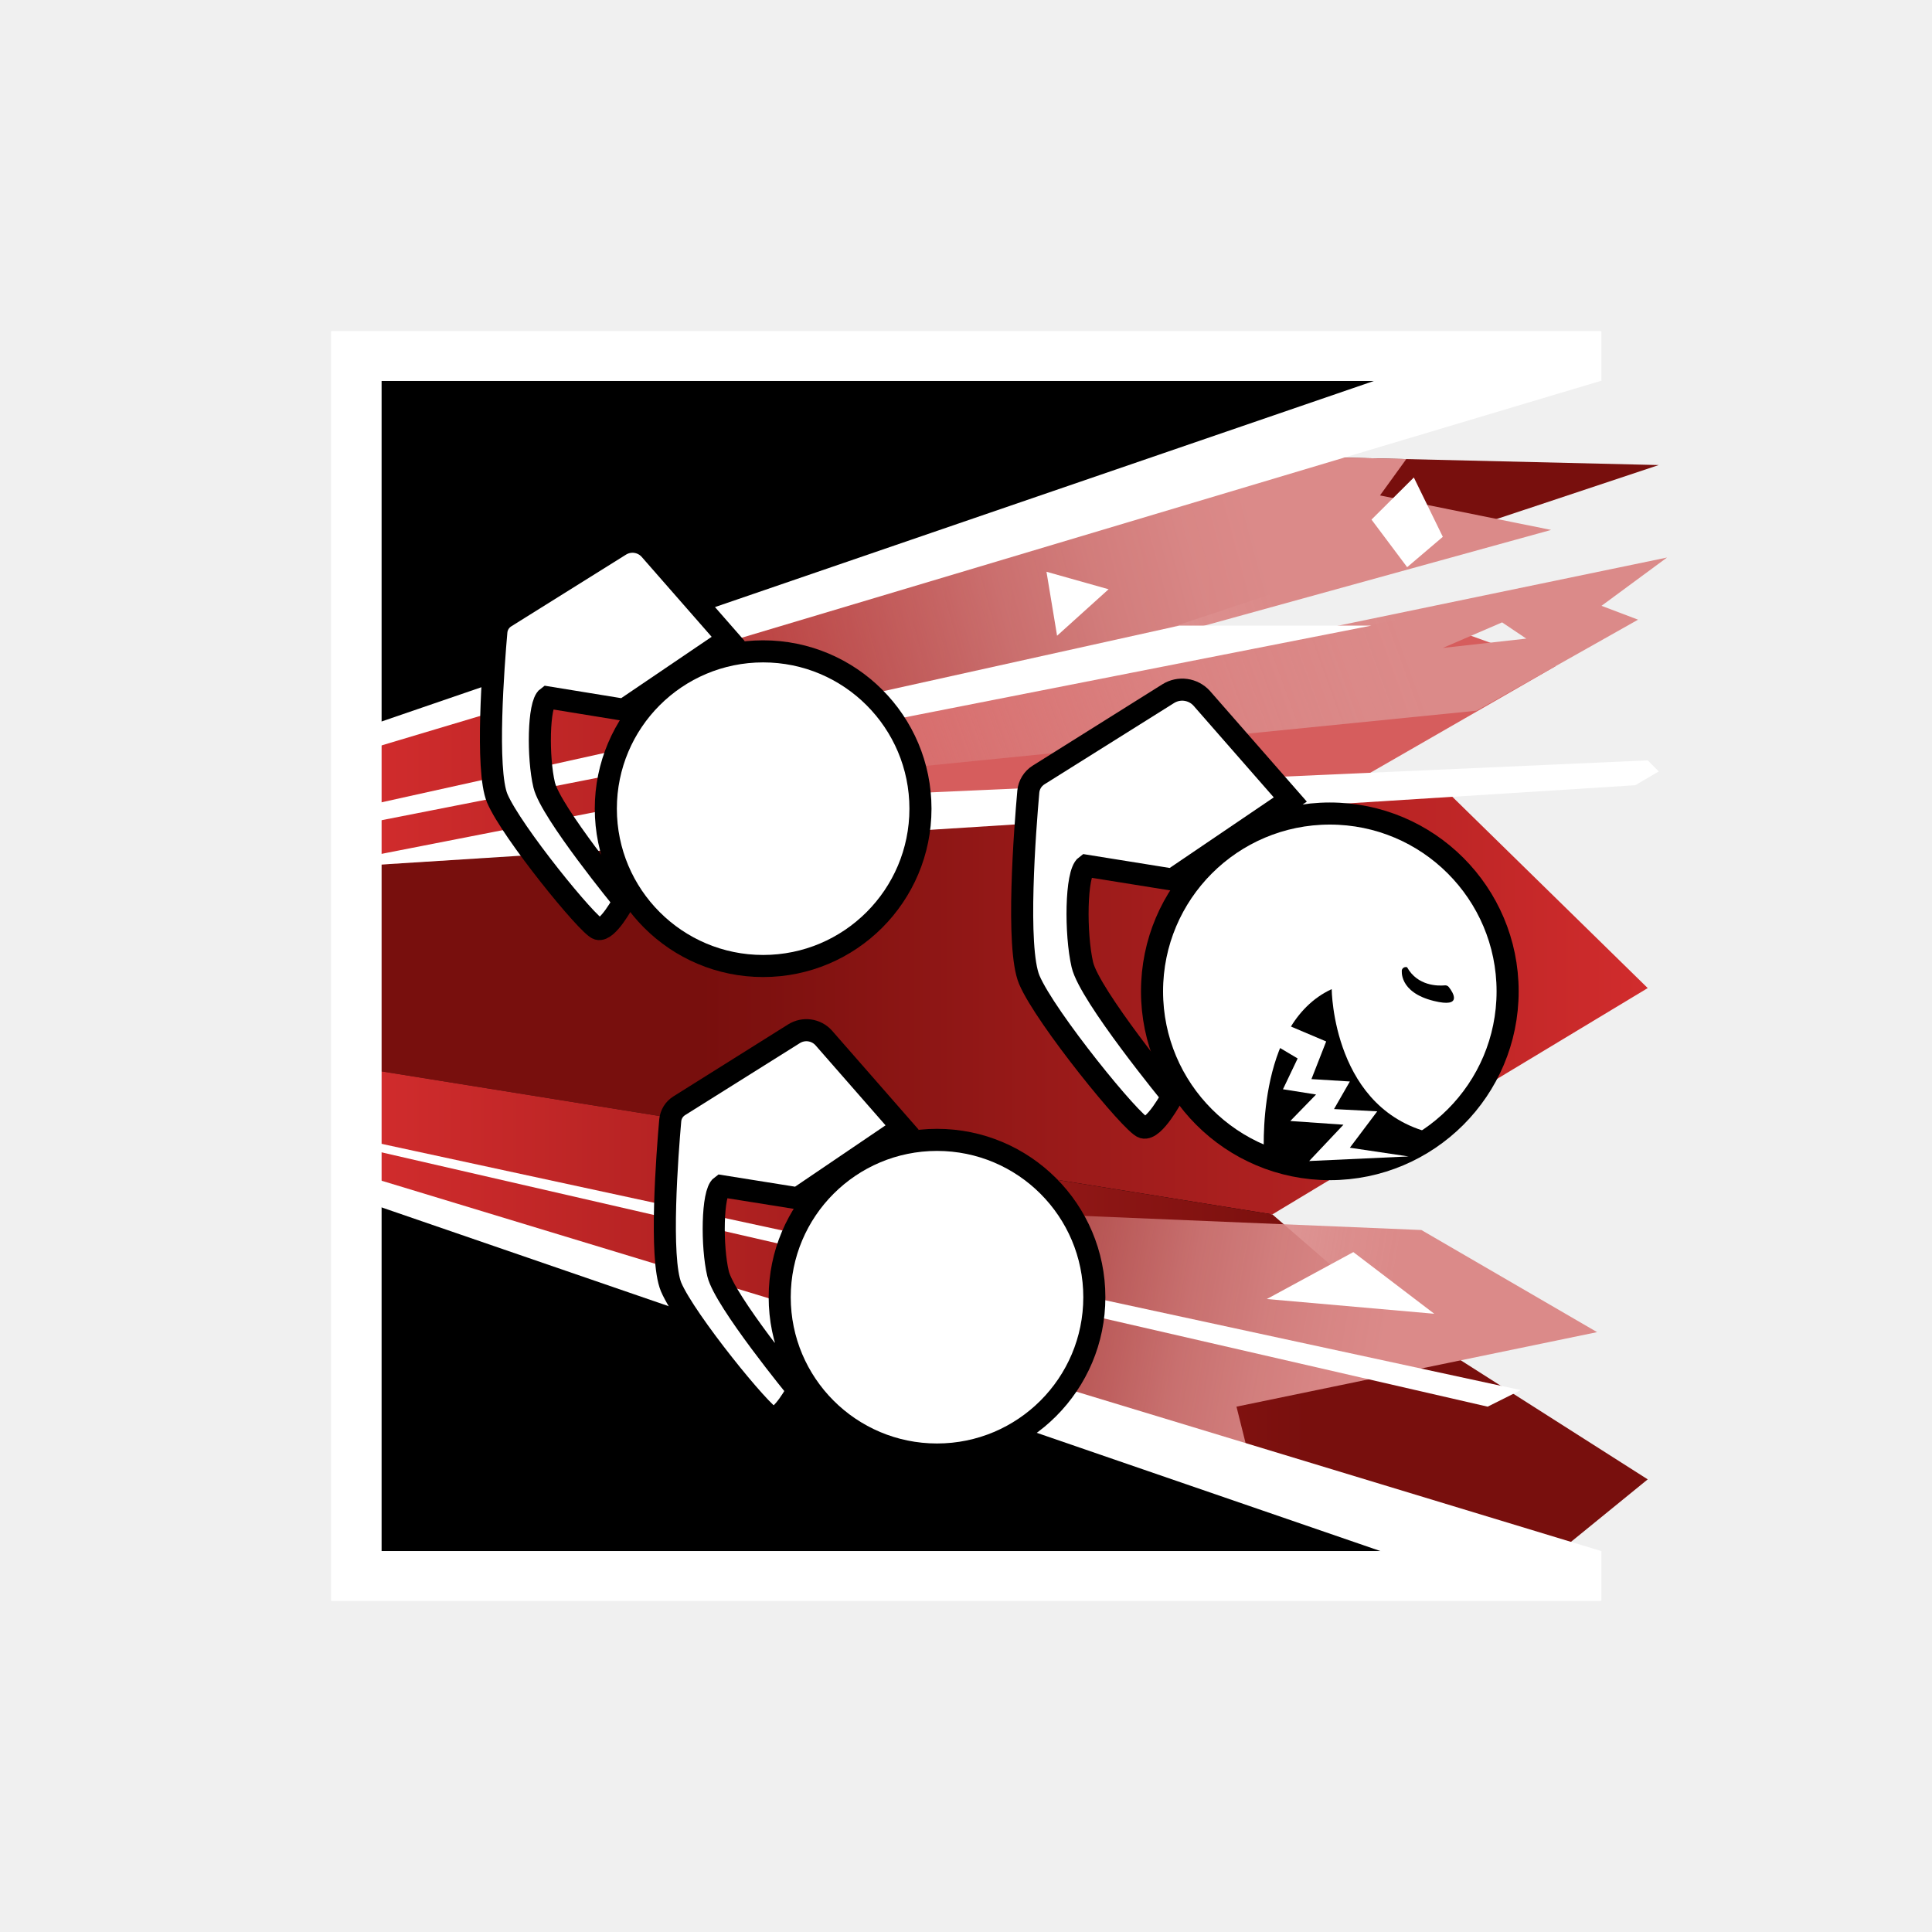
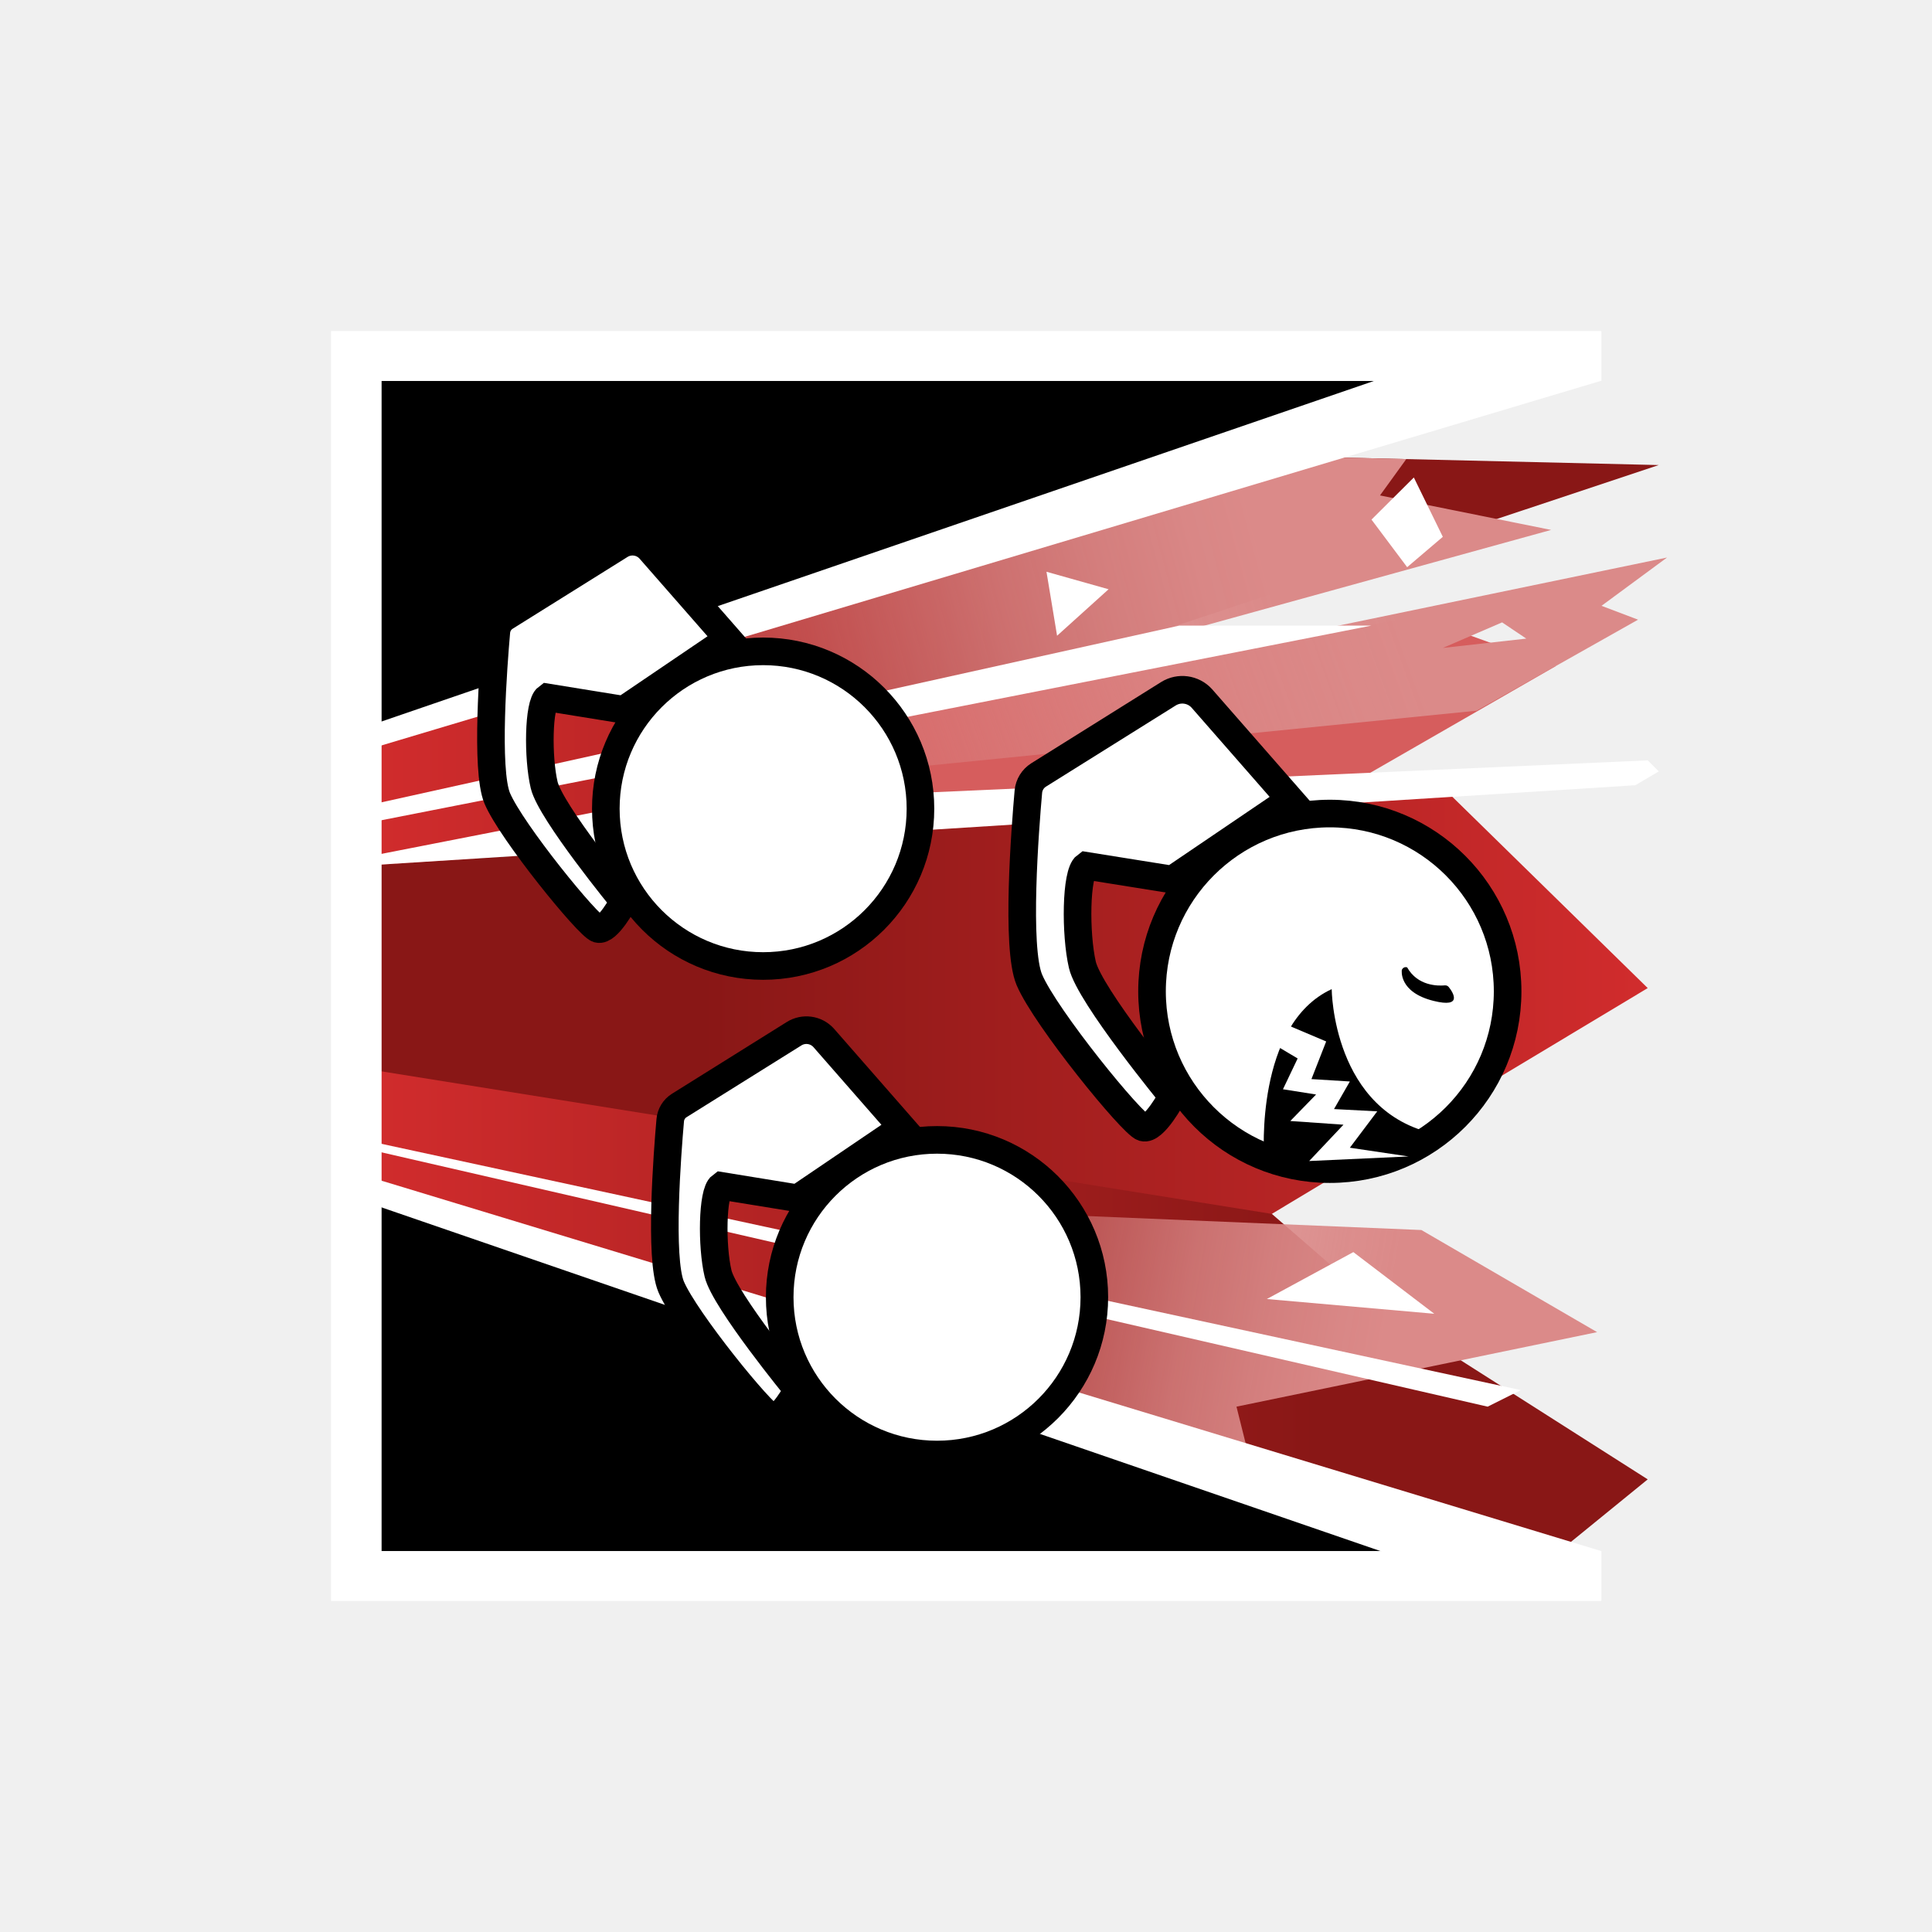
<svg xmlns="http://www.w3.org/2000/svg" xmlns:xlink="http://www.w3.org/1999/xlink" viewBox="0 0 350 350">
  <defs>
-     <style>.cls-1,.cls-9{fill:#fff;}.cls-2{fill:url(#Unbenannter_Verlauf_16);}.cls-3{fill:url(#Unbenannter_Verlauf_16-2);}.cls-4{fill:url(#Unbenannter_Verlauf_16-3);}.cls-5{fill:#d65d5d;}.cls-6{fill:url(#Unbenannter_Verlauf_24);}.cls-7{fill:url(#Unbenannter_Verlauf_39);}.cls-8{fill:url(#Unbenannter_Verlauf_39-2);}.cls-9{stroke:#000;stroke-miterlimit:10;stroke-width:4px;}</style>
-     <linearGradient id="Unbenannter_Verlauf_16" x1="300.5" y1="122.38" x2="67" y2="122.38" gradientUnits="userSpaceOnUse">
-       <stop offset="0.26" stop-color="#780f0d" />
+     <linearGradient id="linear-gradient" x1="300.5" y1="122.38" x2="67" y2="122.38" gradientUnits="userSpaceOnUse">
+       <stop offset="0.26" stop-color="#891716" />
      <stop offset="1" stop-color="#d12c2d" />
    </linearGradient>
-     <linearGradient id="Unbenannter_Verlauf_16-2" x1="67" y1="182" x2="298.5" y2="182" xlink:href="#Unbenannter_Verlauf_16" />
-     <linearGradient id="Unbenannter_Verlauf_16-3" x1="298.5" y1="238" y2="238" xlink:href="#Unbenannter_Verlauf_16" />
+     <linearGradient id="linear-gradient-2" x1="67" y1="182.03" x2="298.5" y2="182.03" xlink:href="#linear-gradient" />
+     <linearGradient id="linear-gradient-3" x1="298.5" y1="238" y2="238" xlink:href="#linear-gradient" />
    <linearGradient id="Unbenannter_Verlauf_24" x1="111.94" y1="129.46" x2="278.04" y2="84.95" gradientUnits="userSpaceOnUse">
      <stop offset="0" stop-color="#db8a89" stop-opacity="0" />
      <stop offset="0.02" stop-color="#db8a89" stop-opacity="0.05" />
      <stop offset="0.16" stop-color="#db8a89" stop-opacity="0.34" />
      <stop offset="0.3" stop-color="#db8a89" stop-opacity="0.57" />
      <stop offset="0.42" stop-color="#db8a89" stop-opacity="0.76" />
      <stop offset="0.53" stop-color="#db8a89" stop-opacity="0.89" />
      <stop offset="0.63" stop-color="#db8a89" stop-opacity="0.97" />
      <stop offset="0.7" stop-color="#db8a89" />
    </linearGradient>
    <linearGradient id="Unbenannter_Verlauf_39" x1="121.09" y1="160.08" x2="299.83" y2="95.03" gradientUnits="userSpaceOnUse">
      <stop offset="0.11" stop-color="#db8a89" stop-opacity="0" />
      <stop offset="0.16" stop-color="#db8a89" stop-opacity="0.12" />
      <stop offset="0.27" stop-color="#db8a89" stop-opacity="0.38" />
      <stop offset="0.39" stop-color="#db8a89" stop-opacity="0.6" />
      <stop offset="0.49" stop-color="#db8a89" stop-opacity="0.78" />
      <stop offset="0.59" stop-color="#db8a89" stop-opacity="0.9" />
      <stop offset="0.68" stop-color="#db8a89" stop-opacity="0.97" />
      <stop offset="0.74" stop-color="#db8a89" />
    </linearGradient>
    <linearGradient id="Unbenannter_Verlauf_39-2" x1="144.51" y1="226.64" x2="287.48" y2="251.85" xlink:href="#Unbenannter_Verlauf_39" />
  </defs>
  <g id="Fuze">
    <g id="Background">
-       <g id="transperent_bg" data-name="transperent bg">
-         <polygon class="cls-1" points="290.11 290 60 290 60 60 290.11 60 95.75 130.76 155 243.5 290.11 290" />
-         <polygon points="284.75 69 241.25 76.88 105 149.17 226.13 212 261.38 281 69 281 69 69 284.75 69" />
-       </g>
-       <g id="Arrows">
+       <polygon points="290.11 290 60 290 60 60 290.11 60 95.75 130.76 155 243.5 290.11 290" style="fill:#fff" />
+       <path d="M284.75,69l-43.5,7.88L101.67,121.67l1.67,103.67,158,55.67H69V69Z" />
+       <g id="BlastStripes">
        <g id="Dark_red" data-name="Dark red">
-           <polygon class="cls-2" points="67 162 300.5 84.25 237 82.75 67 133.5 67 162" />
-           <polygon class="cls-3" points="67 156.75 262.75 144 298.5 179 230.5 220 67 193.75 67 156.75" />
-           <polygon class="cls-4" points="67 213.25 281 282.25 298.5 268 251 237.75 230.5 220 67 193.75 67 213.25" />
+           <polygon points="67 162 300.5 84.25 237 82.75 67 133.5 67 162" style="fill:url(#linear-gradient)" />
+           <path d="M67,156.75,262.75,144l35.75,35-68.35,41.06L67.29,194.23Z" style="fill:url(#linear-gradient-2)" />
+           <path d="M67,213.25l214,69L298.5,268,251,237.75l-20.59-17.84L67,193.75Z" style="fill:url(#linear-gradient-3)" />
        </g>
        <g id="lightred">
-           <polygon class="cls-5" points="113.5 146 160.19 130.19 256.63 111.63 281.8 120.69 247.5 140.42 113.5 146" />
-           <polygon class="cls-6" points="115.24 141.77 128.77 115.06 237 82.75 254.76 83.17 250 89.75 281 96 115.24 141.77" />
-           <path class="cls-7" d="M302,101,118.69,139l-3.45,5L267.5,128.75l29.25-16.49-6.62-2.51Zm-40.62,16.38,10.74-4.63,4.38,2.94Z" />
-           <polygon class="cls-8" points="226.5 264.83 224 254.83 289.33 241.33 257.5 222.83 146 218.17 144.5 239.17 226.5 264.83" />
+           <polygon points="113.5 146 160.19 130.19 256.63 111.63 281.8 120.69 247.5 140.42 113.5 146" style="fill:#d65d5d" />
+           <polygon points="115.24 141.77 128.77 115.06 237 82.75 254.76 83.17 250 89.75 281 96 115.24 141.77" style="fill:url(#Unbenannter_Verlauf_24)" />
+           <path d="M302,101,118.69,139l-3.45,5L267.5,128.75l29.25-16.49-6.62-2.51Zm-40.62,16.38,10.74-4.63,4.38,2.94Z" style="fill:url(#Unbenannter_Verlauf_39)" />
+           <polygon points="226.5 264.83 224 254.83 289.33 241.33 257.5 222.83 146 218.17 144.5 239.17 226.5 264.83" style="fill:url(#Unbenannter_Verlauf_39-2)" />
        </g>
        <g id="white">
-           <polygon class="cls-1" points="65.2 132.05 257.54 66.05 290 69 65.2 136.21 65.2 132.05" />
-           <polyline class="cls-1" points="248.46 113.33 213.67 113.33 66.17 146 66.17 149.17 248.46 113.33" />
-           <polyline class="cls-1" points="298.5 137.75 113.5 146 67.5 155 67 156.75 296.25 142.25 300.5 139.75" />
-           <polygon class="cls-1" points="67 218 269 287.5 290.11 281 67 213.25 67 218" />
-           <polygon class="cls-1" points="68 208.5 269.5 254.83 275.5 251.83 67.33 206.83 68 208.5" />
-           <polygon class="cls-1" points="229.5 235.33 245.17 226.83 259.83 238 229.5 235.33" />
-           <polygon class="cls-1" points="189.58 103.58 191.5 115.17 200.83 106.75 189.58 103.58" />
-           <polygon class="cls-1" points="248.46 94.13 256.13 86.5 261.38 97.25 254.92 102.75 248.46 94.13" />
+           <polygon points="65.2 132.05 257.54 66.05 290 69 65.2 136.21 65.2 132.05" style="fill:#fff" />
+           <polyline points="248.46 113.33 213.67 113.33 66.17 146 66.17 149.17 248.46 113.33" style="fill:#fff" />
+           <polyline points="298.5 137.75 113.5 146 67.5 155 67 156.75 296.25 142.25 300.5 139.75" style="fill:#fff" />
+           <polygon points="67 218 269 287.5 290.11 281 67 213.25 67 218" style="fill:#fff" />
+           <polygon points="68 208.5 269.5 254.83 275.5 251.83 67.33 206.83 68 208.5" style="fill:#fff" />
+           <polygon points="229.5 235.33 245.17 226.83 259.83 238 229.5 235.33" style="fill:#fff" />
+           <polygon points="189.58 103.58 191.5 115.17 200.83 106.75 189.58 103.58" style="fill:#fff" />
+           <polygon points="248.46 94.13 256.13 86.5 261.38 97.25 254.92 102.75 248.46 94.13" style="fill:#fff" />
        </g>
      </g>
-       <polygon class="cls-1" points="69.13 69 69.13 281 290.11 281 290.11 290 60 290 60 60 290.11 60 290.11 69 69.13 69" />
+       <polygon id="WhiteBorder" points="69.13 69 69.13 281 290.11 281 290.11 290 60 290 60 60 290.11 60 290.11 69 69.13 69" style="fill:#fff" />
    </g>
-     <g id="Symbol">
-       <g id="Granades">
-         <path class="cls-9" d="M113,128.58l18.92-12.83L117.7,99.51a4.22,4.22,0,0,0-5.35-.73l-20.8,13a3.5,3.5,0,0,0-1.63,2.66c-.52,5.89-2,25,.16,30.18,2.59,6.08,16.5,23.16,18.25,23.66s4.67-5,4.67-5-13.25-16.16-14.42-21.08-1.07-14.67.59-15.87Z" />
-         <circle class="cls-9" cx="138.25" cy="146.5" r="28.5" />
-         <path class="cls-9" d="M144.5,217.08l18.92-12.83L149.2,188a4.22,4.22,0,0,0-5.35-.73l-20.8,13.05a3.5,3.5,0,0,0-1.63,2.66c-.52,5.89-2,25,.16,30.18,2.59,6.08,16.5,23.16,18.25,23.66s4.67-5,4.67-5-13.25-16.16-14.42-21.08-1.07-14.67.59-15.87Z" />
-         <circle class="cls-9" cx="169.75" cy="235" r="28.5" />
+     <g id="ClusterGrenades">
+       <g id="Grenade3">
+         <path d="M113,128.58l18.92-12.83L117.7,99.51a4.21,4.21,0,0,0-5.35-.73l-20.8,13a3.5,3.5,0,0,0-1.63,2.66c-.52,5.89-2,25.05.16,30.18,2.58,6.08,16.5,23.17,18.25,23.67s4.67-5,4.67-5-13.25-16.17-14.42-21.08-1.07-14.67.58-15.87Z" style="fill:#fff;stroke:#000;stroke-miterlimit:10;stroke-width:5px" />
+         <circle cx="138.25" cy="146.5" r="28.5" style="fill:#fff;stroke:#000;stroke-miterlimit:10;stroke-width:5px" />
      </g>
-       <g id="Granadeface">
-         <path class="cls-9" d="M212.37,159.34l21.38-14.5-16.06-18.35a4.77,4.77,0,0,0-6.05-.83l-23.5,14.74a4,4,0,0,0-1.85,3c-.59,6.66-2.28,28.31.18,34.11,2.92,6.87,18.65,26.18,20.63,26.74s5.27-5.65,5.27-5.65-15-18.27-16.29-23.83-1.21-16.58.66-17.94Z" />
-         <circle class="cls-9" cx="240.91" cy="179.59" r="32.21" />
-         <path d="M260.13,205.43c-18.75-3.87-18.88-26.24-18.88-26.24C227.31,185.63,229,209.52,229,209.52l12.56,2.28,12-2.59Z" />
-         <polygon class="cls-1" points="231.58 185 240.25 188.67 237.58 195.49 244.54 195.92 241.67 200.92 249.5 201.33 244.54 207.92 255.17 209.5 237.17 210.33 243.38 203.75 233.75 203.08 238.42 198.28 232.42 197.33 235.08 191.75 230.17 188.83 231.58 185" />
-         <path d="M254.92,175.25c1.91,3.4,5.59,3.37,6.83,3.26a.8.8,0,0,1,.73.32c.79,1,2.53,3.8-2.73,2.5-6.42-1.58-5.79-5.6-5.79-5.6a.74.74,0,0,1,1-.48Z" />
+       <g id="Grenade2">
+         <path d="M144.5,217.08l18.92-12.83L149.2,188a4.21,4.21,0,0,0-5.35-.73l-20.8,13a3.5,3.5,0,0,0-1.63,2.66c-.52,5.89-2,25.05.16,30.18,2.58,6.08,16.5,23.17,18.25,23.67s4.67-5,4.67-5-13.25-16.17-14.42-21.08-1.07-14.67.58-15.87Z" style="fill:#fff;stroke:#000;stroke-miterlimit:10;stroke-width:5px" />
+         <circle cx="169.75" cy="235" r="28.5" style="fill:#fff;stroke:#000;stroke-miterlimit:10;stroke-width:5px" />
+       </g>
+       <g id="Grenade1">
+         <path d="M212.37,159.34l21.38-14.5-16.06-18.35a4.76,4.76,0,0,0-6-.82L188.14,140.4a4,4,0,0,0-1.84,3c-.59,6.66-2.28,28.31.18,34.11,2.92,6.87,18.65,26.18,20.62,26.75s5.27-5.65,5.27-5.65-15-18.27-16.29-23.83-1.21-16.58.66-17.94Z" style="fill:#fff;stroke:#000;stroke-miterlimit:10;stroke-width:5px" />
+         <circle cx="240.91" cy="179.59" r="32.21" style="fill:#fff;stroke:#000;stroke-miterlimit:10;stroke-width:5px" />
+         <path d="M260.13,205.43c-18.76-3.87-18.88-26.24-18.88-26.24C227.31,185.63,229,209.52,229,209.52l12.56,2.27,12-2.59Z" />
+         <polygon points="231.58 185 240.25 188.67 237.58 195.49 244.54 195.92 241.67 200.92 249.5 201.33 244.54 207.92 255.17 209.5 237.17 210.33 243.38 203.75 233.75 203.08 238.42 198.28 232.42 197.33 235.08 191.75 230.17 188.83 231.58 185" style="fill:#fff" />
+         <path d="M254.92,175.25c1.91,3.4,5.59,3.37,6.83,3.26a.81.81,0,0,1,.72.32c.8,1,2.53,3.8-2.73,2.5-6.42-1.58-5.79-5.6-5.79-5.6a.82.82,0,0,1,.37-.44A.77.77,0,0,1,254.92,175.25Z" />
      </g>
    </g>
  </g>
</svg>
